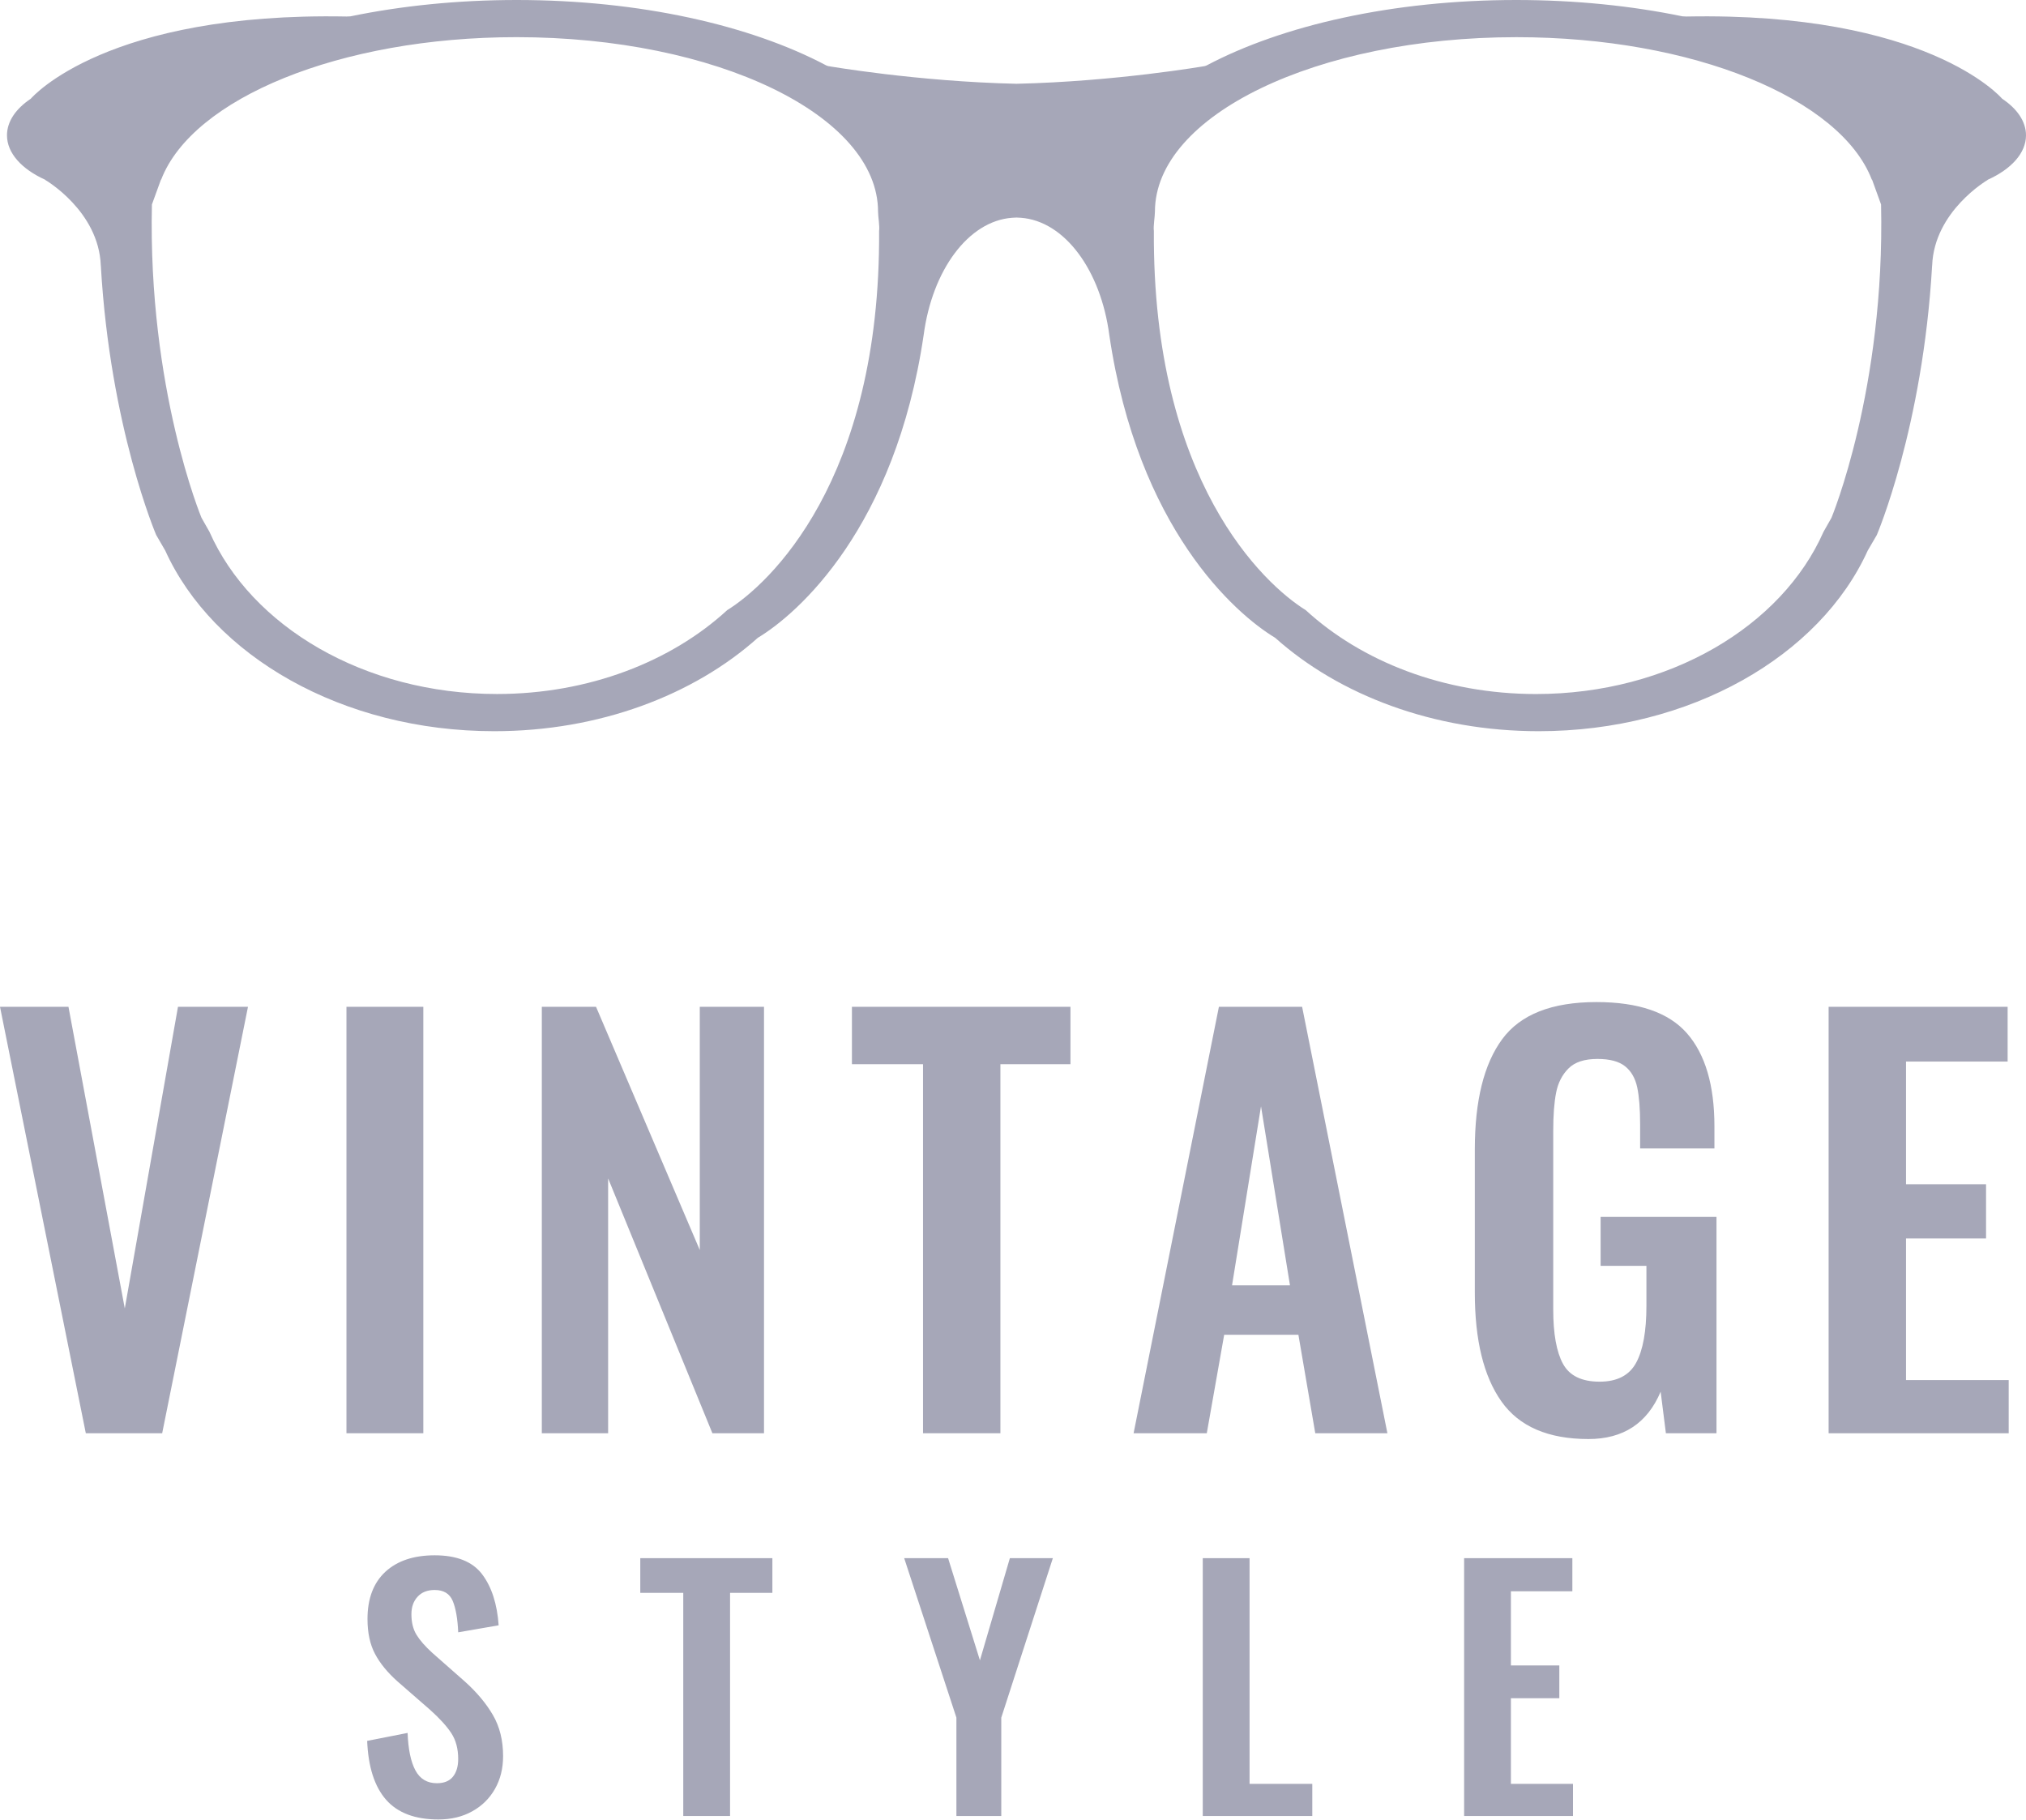
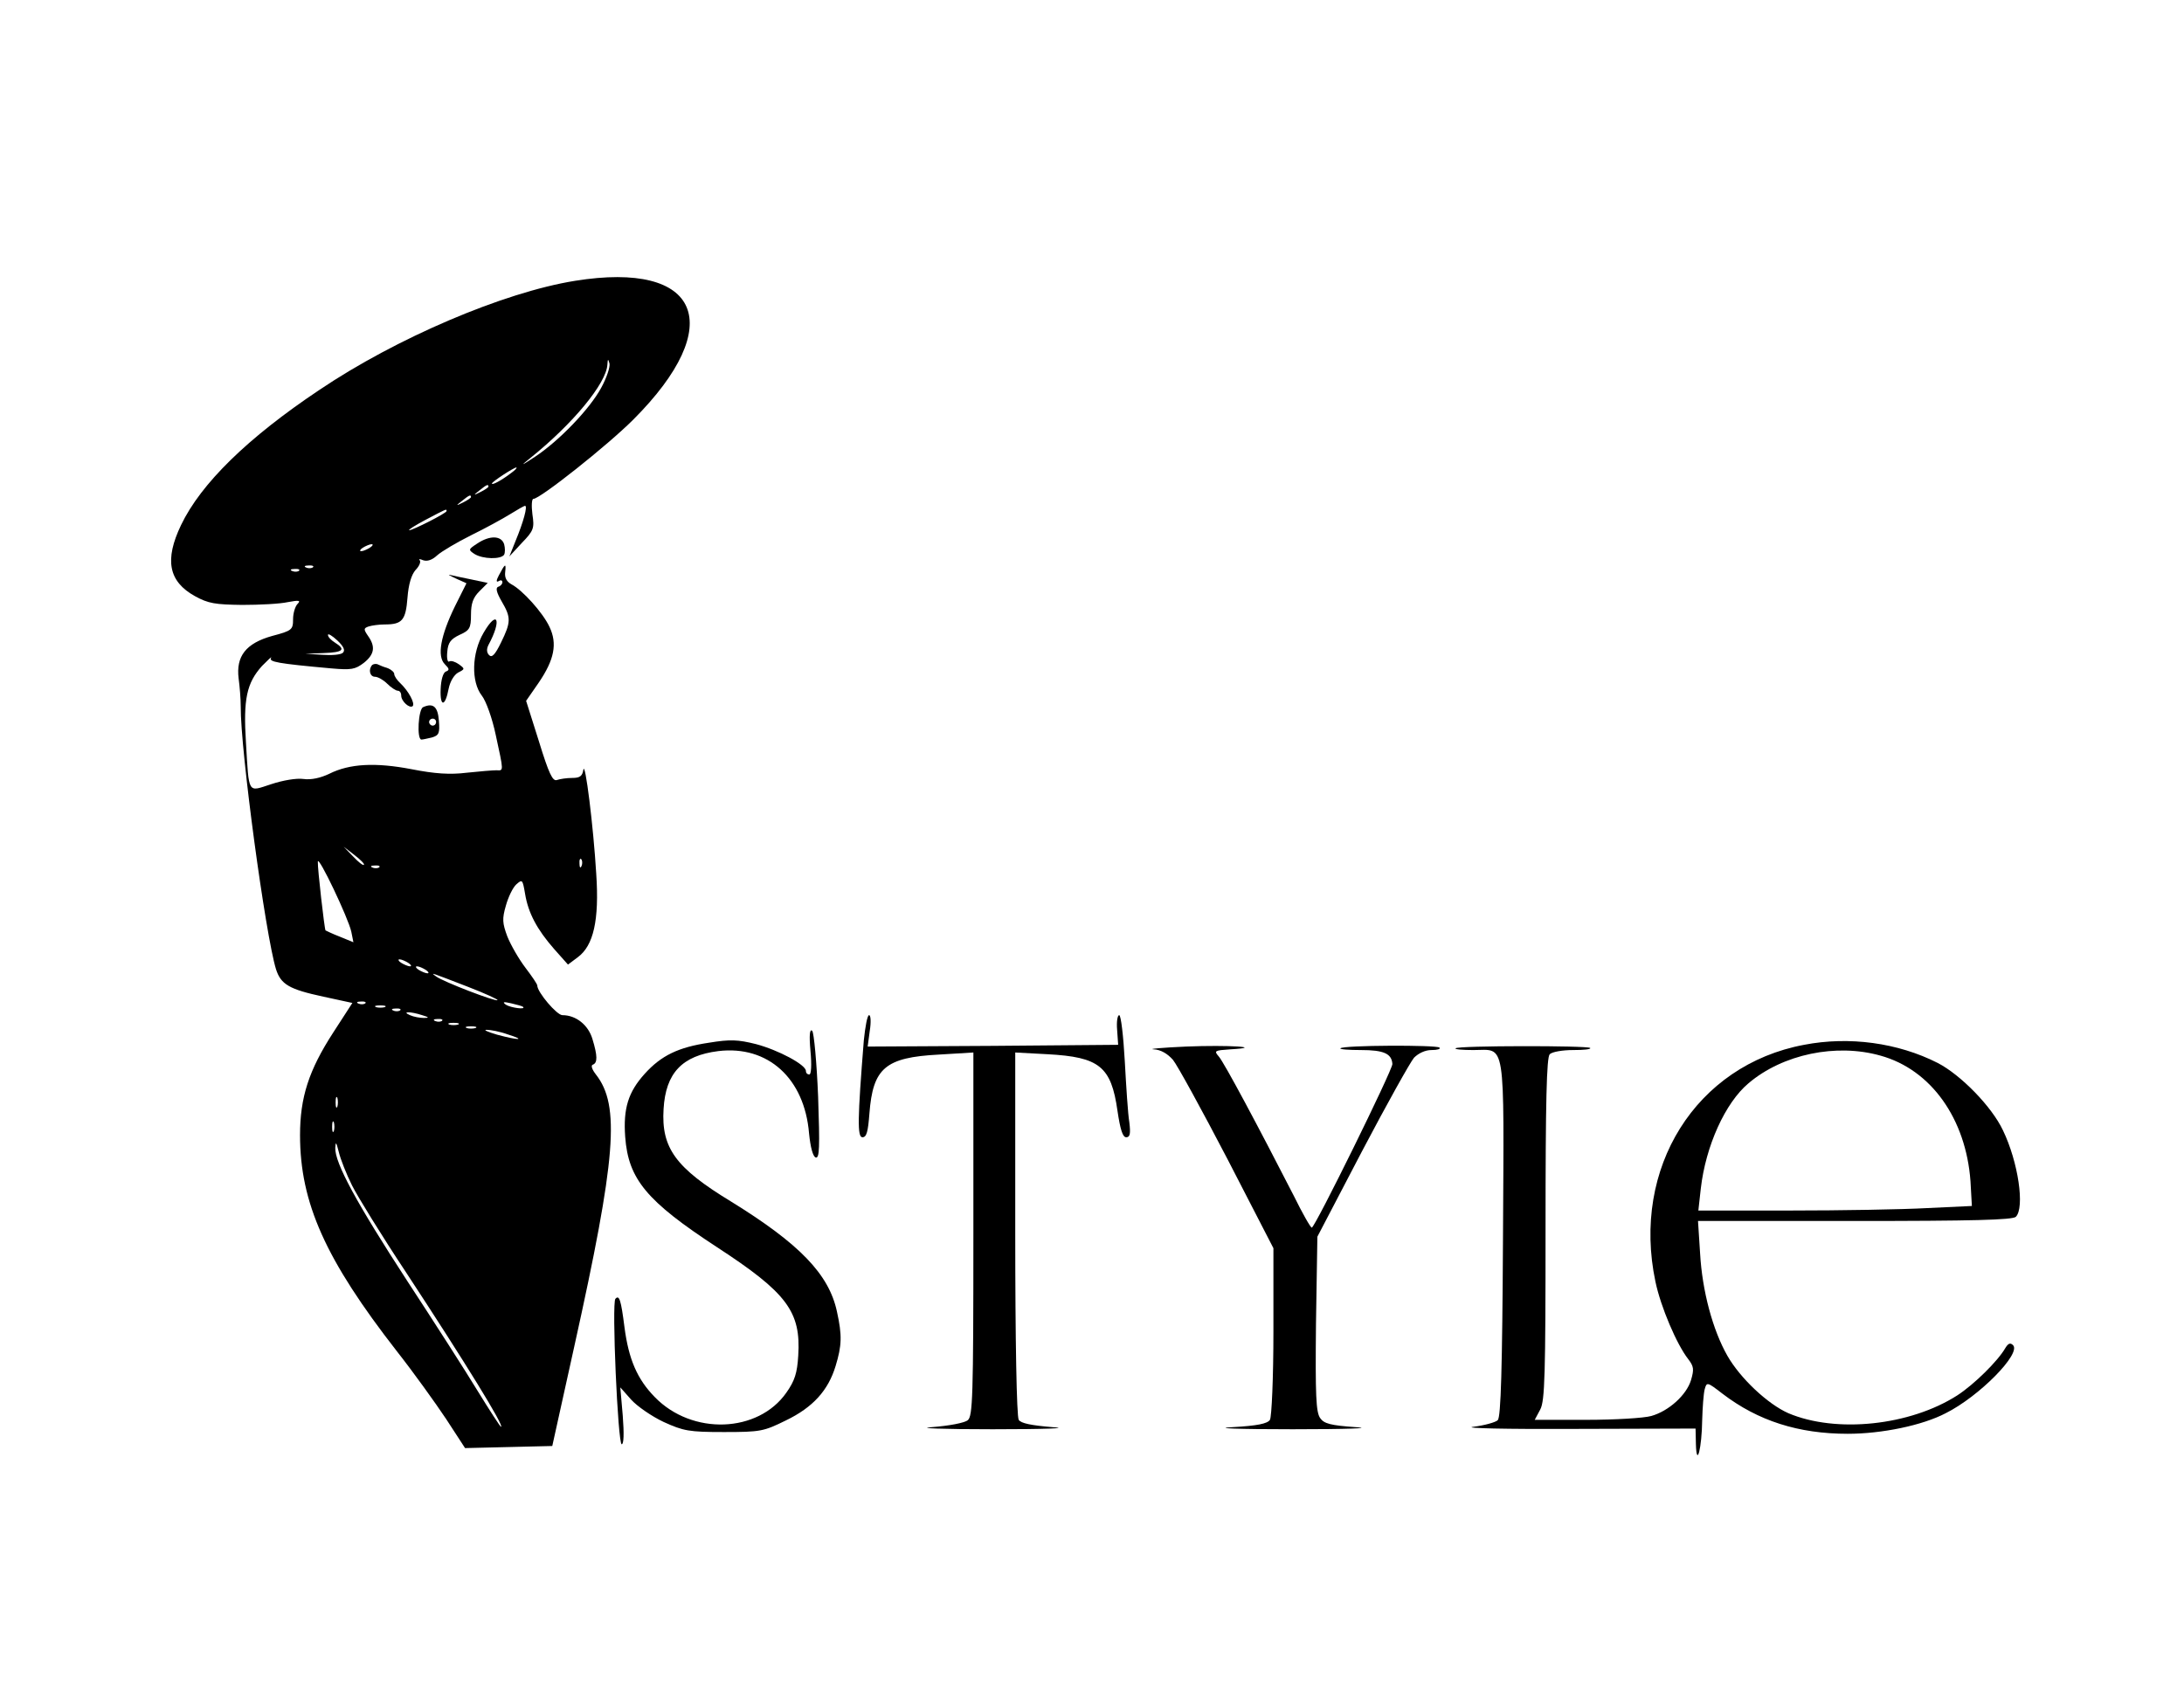
- <svg xmlns="http://www.w3.org/2000/svg" version="1.1" id="Layer_1" x="0px" y="0px" width="97.154px" height="87.259px" viewBox="0 0 97.154 87.259" enable-background="new 0 0 97.154 87.259" xml:space="preserve">
-   <g>
-     <g>
-       <g>
-         <g>
-           <path fill="#A6A7B8" d="M0,48.284h3.283l2.701,14.467l2.551-14.467h3.357L7.777,68.735H4.115L0,48.284z" />
-           <path fill="#A6A7B8" d="M16.615,48.284H20.3v20.451h-3.686V48.284z" />
-           <path fill="#A6A7B8" d="M25.982,48.284h2.6l4.975,11.664V48.284h3.08v20.451h-2.475l-5-12.221v12.221h-3.18V48.284z" />
-           <path fill="#A6A7B8" d="M44.261,51.036h-3.408v-2.752h10.479v2.752h-3.359v17.699h-3.711V51.036z" />
-           <path fill="#A6A7B8" d="M58.451,48.284h3.99l4.09,20.451h-3.459l-0.809-4.722h-3.559l-0.834,4.722h-3.51L58.451,48.284z       M61.859,61.641l-1.389-8.585l-1.389,8.585H61.859z" />
-           <path fill="#A6A7B8" d="M71.998,67.208c-0.852-1.203-1.275-2.941-1.275-5.214v-6.868c0-2.34,0.438-4.103,1.313-5.289      c0.875-1.188,2.381-1.78,4.52-1.78c2.02,0,3.467,0.501,4.344,1.502c0.873,1.003,1.313,2.487,1.313,4.456v1.061H78.65v-1.161      c0-0.741-0.047-1.329-0.139-1.767c-0.094-0.438-0.287-0.775-0.58-1.01c-0.295-0.236-0.738-0.354-1.326-0.354      c-0.623,0-1.086,0.151-1.389,0.455c-0.303,0.302-0.502,0.69-0.594,1.161c-0.094,0.472-0.139,1.086-0.139,1.844v8.559      c0,1.162,0.156,2.029,0.467,2.601c0.311,0.572,0.896,0.858,1.756,0.858c0.842,0,1.426-0.303,1.754-0.909      c0.328-0.605,0.492-1.515,0.492-2.727v-1.919h-2.197v-2.348h5.557v10.377h-2.426l-0.252-1.994      c-0.639,1.514-1.793,2.271-3.459,2.271C74.24,69.013,72.847,68.412,71.998,67.208z" />
-           <path fill="#A6A7B8" d="M87.689,48.284h8.584v2.626H91.4v5.883h3.838v2.601H91.4v6.791h4.924v2.551h-8.635V48.284z" />
-         </g>
-       </g>
-       <g>
-         <g>
-           <path fill="#A6A7B8" d="M18.515,86.313c-0.555-0.632-0.857-1.573-0.908-2.824l1.939-0.382c0.029,0.783,0.154,1.382,0.373,1.793      c0.219,0.412,0.563,0.619,1.031,0.619c0.346,0,0.602-0.104,0.77-0.313c0.168-0.209,0.252-0.492,0.252-0.848      c0-0.488-0.109-0.9-0.328-1.236s-0.563-0.713-1.029-1.131l-1.557-1.357c-0.479-0.428-0.838-0.867-1.076-1.32      c-0.24-0.453-0.359-1.01-0.359-1.672c0-0.977,0.285-1.729,0.854-2.26c0.57-0.527,1.359-0.793,2.367-0.793      c1.059,0,1.816,0.303,2.275,0.908c0.457,0.605,0.721,1.422,0.793,2.449l-1.939,0.336c-0.029-0.661-0.119-1.164-0.266-1.512      c-0.148-0.345-0.436-0.518-0.863-0.518c-0.346,0-0.619,0.106-0.816,0.32c-0.199,0.214-0.299,0.494-0.299,0.84      c0,0.396,0.082,0.727,0.246,0.992c0.162,0.264,0.416,0.555,0.762,0.869l1.543,1.359c0.58,0.519,1.033,1.059,1.357,1.618      c0.326,0.56,0.488,1.216,0.488,1.969c0,0.591-0.129,1.114-0.389,1.572s-0.623,0.817-1.092,1.076      c-0.467,0.26-1.006,0.39-1.617,0.39C19.906,87.259,19.07,86.943,18.515,86.313z" />
-           <path fill="#A6A7B8" d="M32.765,76.39h-2.061v-1.664h6.334v1.664h-2.029v10.701h-2.244V76.39z" />
-           <path fill="#A6A7B8" d="M45.863,82.374l-2.504-7.648h2.105l1.527,4.9l1.436-4.9h2.061l-2.473,7.648v4.717h-2.152V82.374z" />
-           <path fill="#A6A7B8" d="M57.677,74.726h2.244V85.55h3.008v1.541h-5.252V74.726z" />
-           <path fill="#A6A7B8" d="M70.21,74.726H75.4v1.588h-2.947v3.557h2.322v1.572h-2.322v4.107h2.977v1.541H70.21V74.726z" />
-         </g>
-       </g>
-       <g>
-         <g>
-           <path fill="#A6A7B8" d="M96.011,4.735c-0.088-0.102-3.652-4.164-15.146-3.943c-0.063-0.002-0.125-0.006-0.186-0.009      C78.24,0.28,75.544,0,72.71,0c-5.908,0-11.213,1.212-14.848,3.138l-0.086,0.031c0,0-4.258,0.74-9.033,0.849      c-4.775-0.108-9.033-0.849-9.033-0.849l-0.086-0.031C35.99,1.212,30.685,0,24.777,0c-2.834,0-5.529,0.28-7.969,0.783      c-0.061,0.003-0.123,0.007-0.186,0.009C5.128,0.571,1.564,4.634,1.476,4.735C0.763,5.211,0.335,5.822,0.335,6.488      c0,0.86,0.715,1.629,1.836,2.134V8.63c0,0,2.564,1.486,2.662,4.1c0.002,0.002,0.002,0.005,0.002,0.007      C5.281,20.507,7.49,25.657,7.49,25.657l0.434,0.748c2.287,5.044,8.484,8.662,15.777,8.662c5.049,0,9.572-1.737,12.639-4.479      c1.922-1.158,6.586-5.253,7.953-14.521l0,0c0.41-3.104,2.137-5.465,4.238-5.623c0.041-0.004,0.08-0.006,0.121-0.006      c0.029-0.002,0.061-0.004,0.092-0.005c0.031,0.001,0.061,0.003,0.092,0.005c0.041,0,0.082,0.002,0.121,0.006      c2.102,0.158,3.83,2.52,4.238,5.623l0,0c1.367,9.269,6.031,13.363,7.955,14.521c3.064,2.741,7.588,4.479,12.637,4.479      c7.293,0,13.49-3.618,15.777-8.662L90,25.657c0,0,2.207-5.15,2.652-12.921c0.002-0.002,0.002-0.005,0.002-0.007      c0.1-2.613,2.662-4.1,2.662-4.1V8.622c1.121-0.505,1.838-1.273,1.838-2.134C97.154,5.822,96.724,5.211,96.011,4.735z       M42.156,11.07c0.074,12.01-5.289,16.957-7.283,18.19c-2.68,2.463-6.631,4.023-11.043,4.023c-6.371,0-11.787-3.25-13.787-7.781      l-0.381-0.672c0,0-2.574-6.175-2.377-15.024c0.432-1.188,0.432-1.188,0.432-1.188l0.014-0.01      c1.5-3.885,8.559-6.826,17.041-6.826c9.574,0,17.334,3.748,17.334,8.371C42.105,10.376,42.191,10.853,42.156,11.07z       M87.826,24.831l-0.381,0.672c-1.998,4.531-7.416,7.781-13.787,7.781c-4.41,0-8.363-1.561-11.043-4.023      c-1.992-1.233-7.357-6.181-7.283-18.19c-0.033-0.218,0.051-0.694,0.051-0.917c0-4.623,7.762-8.371,17.334-8.371      c8.482,0,15.541,2.941,17.041,6.826l0.016,0.01c0,0,0,0,0.43,1.188C90.4,18.656,87.826,24.831,87.826,24.831z" />
-         </g>
-       </g>
-     </g>
+ <svg xmlns="http://www.w3.org/2000/svg" version="1.0" width="626pt" height="489pt" viewBox="0 0 626 489" preserveAspectRatio="xMidYMid meet">
+   <g transform="translate(0,489) scale(0.1,-0.1)" fill="#000000" stroke="none">
+     <path d="M1648 4085 c-205 -33 -512 -164 -733 -313 -205 -137 -339 -268 -396 -387 -48 -100 -36 -162 40 -204 38 -21 58 -24 135 -25 50 0 109 3 131 8 32 6 38 5 28 -5 -7 -7 -13 -27 -13 -44 0 -30 -3 -33 -60 -48 -75 -21 -104 -58 -96 -122 3 -22 6 -58 6 -80 -1 -125 71 -655 101 -753 14 -44 38 -58 136 -79 l83 -18 -55 -85 c-70 -108 -95 -186 -95 -294 0 -194 73 -357 278 -620 48 -61 111 -149 141 -194 l54 -83 125 3 125 3 63 285 c120 541 132 691 62 780 -11 14 -15 26 -9 28 14 5 14 25 -1 74 -12 40 -47 68 -86 68 -16 0 -72 66 -72 85 0 4 -15 26 -34 51 -19 25 -42 65 -52 90 -14 38 -15 50 -4 88 7 25 20 52 30 61 17 15 18 14 25 -27 9 -55 34 -102 83 -158 l40 -45 28 21 c45 33 62 106 53 239 -8 135 -32 328 -37 298 -3 -18 -10 -23 -32 -23 -16 0 -35 -3 -44 -6 -12 -4 -23 19 -51 110 l-37 117 36 52 c45 66 54 112 31 160 -19 41 -78 106 -109 122 -14 8 -20 19 -18 35 3 27 0 25 -18 -9 -8 -15 -8 -21 -1 -17 6 4 11 3 11 -3 0 -5 -5 -11 -12 -13 -8 -3 -5 -16 10 -42 27 -46 27 -59 -2 -118 -17 -35 -26 -44 -34 -36 -7 7 -8 17 -2 29 39 72 26 104 -14 35 -34 -58 -36 -140 -5 -180 12 -15 30 -65 40 -113 23 -106 23 -102 2 -101 -10 0 -48 -3 -85 -7 -48 -6 -92 -3 -158 10 -104 20 -178 16 -236 -13 -25 -12 -52 -18 -74 -15 -20 3 -60 -4 -93 -15 -68 -22 -63 -31 -72 119 -8 125 2 171 46 220 18 18 29 29 26 23 -7 -11 17 -16 173 -30 57 -5 68 -3 93 16 30 24 34 46 12 77 -13 19 -13 22 1 27 9 3 30 6 47 6 50 0 60 12 65 77 3 38 11 65 23 79 11 11 16 24 12 28 -4 4 1 4 10 0 12 -4 26 1 40 14 12 11 56 37 96 57 41 20 92 48 113 61 21 13 40 24 43 24 8 0 -5 -47 -27 -100 l-18 -45 36 39 c34 35 36 42 30 82 -3 24 -2 44 3 44 19 0 212 153 286 227 271 271 193 456 -167 398z m75 -307 c-33 -61 -121 -152 -189 -197 -41 -27 -44 -28 -14 -4 122 98 218 214 221 268 1 17 2 17 6 3 2 -10 -8 -41 -24 -70z m-258 -244 c-26 -20 -55 -36 -55 -30 0 5 63 46 70 46 3 -1 -4 -8 -15 -16z m-65 -39 c0 -2 -10 -9 -22 -15 -22 -11 -22 -10 -4 4 21 17 26 19 26 11z m-50 -30 c0 -2 -10 -9 -22 -15 -22 -11 -22 -10 -4 4 21 17 26 19 26 11z m-70 -40 c0 -6 -97 -55 -107 -55 -4 1 17 14 47 30 61 32 60 32 60 25z m-220 -105 c-8 -5 -19 -10 -25 -10 -5 0 -3 5 5 10 8 5 20 10 25 10 6 0 3 -5 -5 -10z m-163 -56 c-3 -3 -12 -4 -19 -1 -8 3 -5 6 6 6 11 1 17 -2 13 -5z m-40 -10 c-3 -3 -12 -4 -19 -1 -8 3 -5 6 6 6 11 1 17 -2 13 -5z m126 -235 c-6 -6 -32 -8 -59 -6 l-49 3 53 2 c56 2 64 10 32 30 -11 7 -20 16 -20 22 0 5 12 -2 27 -16 18 -17 23 -28 16 -35z m60 -608 c-2 -3 -16 8 -31 24 l-27 28 31 -24 c17 -13 30 -26 27 -28z m-36 -192 l6 -30 -39 16 c-21 8 -39 17 -41 18 -3 4 -23 178 -22 197 1 20 88 -163 96 -201z m660 189 c-3 -8 -6 -5 -6 6 -1 11 2 17 5 13 3 -3 4 -12 1 -19z m-580 -4 c-3 -3 -12 -4 -19 -1 -8 3 -5 6 6 6 11 1 17 -2 13 -5z m83 -274 c8 -5 11 -10 5 -10 -5 0 -17 5 -25 10 -8 5 -10 10 -5 10 6 0 17 -5 25 -10z m50 -20 c8 -5 11 -10 5 -10 -5 0 -17 5 -25 10 -8 5 -10 10 -5 10 6 0 17 -5 25 -10z m122 -49 c49 -19 86 -36 84 -38 -5 -5 -156 53 -176 68 -18 13 -17 12 92 -30z m-295 -47 c-3 -3 -12 -4 -19 -1 -8 3 -5 6 6 6 11 1 17 -2 13 -5z m452 -10 c10 -9 -35 -3 -49 6 -11 8 -7 9 15 4 17 -4 32 -8 34 -10z m-396 -1 c-7 -2 -19 -2 -25 0 -7 3 -2 5 12 5 14 0 19 -2 13 -5z m44 -9 c-3 -3 -12 -4 -19 -1 -8 3 -5 6 6 6 11 1 17 -2 13 -5z m63 -14 c20 -6 21 -8 5 -8 -11 0 -29 3 -40 8 -25 11 1 11 35 0z m57 -16 c-3 -3 -12 -4 -19 -1 -8 3 -5 6 6 6 11 1 17 -2 13 -5z m46 -11 c-7 -2 -19 -2 -25 0 -7 3 -2 5 12 5 14 0 19 -2 13 -5z m50 -10 c-7 -2 -19 -2 -25 0 -7 3 -2 5 12 5 14 0 19 -2 13 -5z m92 -18 c54 -17 33 -18 -30 -1 -27 8 -41 14 -30 14 11 0 38 -5 60 -13z m-488 -207 c-3 -7 -5 -2 -5 12 0 14 2 19 5 13 2 -7 2 -19 0 -25z m-10 -70 c-3 -7 -5 -2 -5 12 0 14 2 19 5 13 2 -7 2 -19 0 -25z m52 -156 c16 -32 85 -144 154 -248 172 -262 284 -444 273 -444 -2 0 -32 46 -67 103 -34 56 -125 198 -201 314 -145 223 -209 340 -207 383 1 19 3 16 10 -12 5 -21 22 -64 38 -96z" />
+     <path d="M1368 3332 c-26 -17 -26 -18 -8 -30 24 -15 76 -16 85 -2 3 6 3 19 0 30 -8 25 -41 26 -77 2z" />
+     <path d="M1306 3232 l31 -14 -33 -66 c-41 -84 -52 -143 -29 -166 13 -13 14 -17 3 -21 -8 -3 -14 -24 -15 -51 -2 -51 13 -51 23 2 4 20 15 39 27 46 20 10 20 11 2 24 -10 7 -22 11 -27 8 -5 -4 -8 9 -6 27 2 27 10 37 35 49 29 13 33 19 33 58 0 32 6 49 24 67 l24 24 -47 10 c-25 5 -53 11 -61 13 -8 2 -1 -2 16 -10z" />
+     <path d="M1067 2984 c-12 -13 -7 -34 8 -34 8 0 24 -9 35 -20 11 -11 25 -20 30 -20 6 0 10 -6 10 -14 0 -16 24 -38 33 -30 7 8 -12 43 -35 65 -10 9 -18 21 -18 27 0 5 -8 12 -17 16 -10 3 -23 8 -29 11 -5 3 -13 2 -17 -1z" />
+     <path d="M1213 2863 c-14 -5 -19 -93 -5 -93 4 0 17 3 30 6 20 6 23 12 20 48 -3 40 -16 52 -45 39z m37 -43 c0 -5 -4 -10 -10 -10 -5 0 -10 5 -10 10 0 6 5 10 10 10 6 0 10 -4 10 -10z" />
+     <path d="M2476 1908 c-18 -225 -19 -278 -4 -278 12 0 16 16 20 68 10 130 45 161 199 169 l99 6 0 -520 c0 -471 -2 -522 -16 -534 -10 -8 -53 -16 -103 -20 -47 -3 31 -6 174 -6 154 0 224 3 172 6 -61 5 -91 11 -97 21 -6 9 -10 231 -10 534 l0 519 93 -5 c148 -8 182 -35 200 -162 8 -54 15 -76 25 -76 11 0 13 10 9 43 -4 23 -9 102 -13 175 -4 72 -11 132 -16 132 -5 0 -8 -19 -6 -42 l3 -43 -359 -3 -359 -2 6 45 c4 25 3 45 -2 45 -5 0 -11 -33 -15 -72z" />
+     <path d="M2323 1878 c4 -41 2 -68 -3 -68 -6 0 -10 4 -10 10 0 18 -79 60 -143 77 -52 13 -74 14 -135 4 -88 -13 -137 -37 -184 -89 -47 -52 -62 -99 -56 -181 9 -121 61 -184 263 -316 201 -131 241 -185 233 -311 -3 -50 -10 -72 -34 -106 -81 -116 -270 -123 -377 -13 -51 52 -75 109 -87 200 -10 79 -15 94 -26 82 -11 -10 7 -417 18 -417 6 0 7 30 3 82 l-7 81 31 -35 c17 -19 59 -48 93 -64 57 -26 73 -29 173 -29 105 0 114 2 177 33 79 38 122 87 143 156 18 59 19 88 4 156 -23 108 -108 195 -304 316 -158 96 -200 153 -193 265 6 103 53 153 157 166 142 17 247 -78 260 -236 4 -40 11 -66 19 -69 11 -3 12 28 7 174 -4 99 -12 184 -17 189 -7 7 -9 -12 -5 -57z" />
+     <path d="M5171 1895 c-310 -58 -495 -353 -426 -679 15 -72 61 -180 94 -222 16 -21 17 -29 8 -60 -13 -43 -64 -89 -114 -103 -21 -6 -104 -11 -186 -11 l-148 0 16 30 c13 25 15 99 15 518 0 366 3 491 12 500 7 7 37 12 67 12 30 0 52 2 49 6 -7 7 -379 7 -386 -1 -3 -3 20 -5 51 -5 94 0 88 41 85 -540 -2 -373 -6 -512 -15 -521 -6 -6 -38 -15 -70 -19 -33 -4 94 -7 290 -6 l347 1 1 -45 c2 -70 17 -11 18 70 1 36 4 75 7 87 6 22 7 22 51 -12 102 -78 218 -115 359 -115 98 0 214 24 281 59 96 48 217 171 193 195 -8 8 -14 5 -22 -8 -21 -37 -90 -105 -138 -136 -136 -87 -347 -109 -484 -51 -59 26 -138 100 -175 165 -42 74 -72 186 -78 293 l-6 93 450 0 c336 0 452 3 461 12 26 26 7 157 -37 248 -32 68 -121 159 -187 193 -114 58 -254 77 -383 52z m219 -31 c145 -40 245 -181 258 -360 l4 -71 -128 -6 c-71 -4 -248 -7 -392 -7 l-264 0 7 63 c14 122 70 246 137 302 98 83 251 115 378 79z" />
+     <path d="M3400 1890 c-69 -3 -111 -7 -93 -8 20 -1 39 -12 55 -30 13 -16 83 -144 156 -284 l132 -256 0 -238 c0 -133 -5 -246 -10 -254 -7 -11 -36 -17 -107 -21 -58 -3 12 -6 172 -6 158 0 233 3 181 6 -72 5 -91 10 -102 26 -12 17 -14 64 -12 270 l4 250 128 245 c71 135 138 255 149 268 13 13 32 22 50 22 17 0 27 3 23 7 -8 8 -276 7 -284 -2 -3 -3 24 -5 59 -5 65 0 88 -10 90 -40 1 -16 -222 -469 -231 -469 -3 -1 -27 41 -52 92 -99 193 -200 383 -215 399 -14 16 -11 17 33 20 103 6 -4 13 -126 8z" />
  </g>
</svg>
